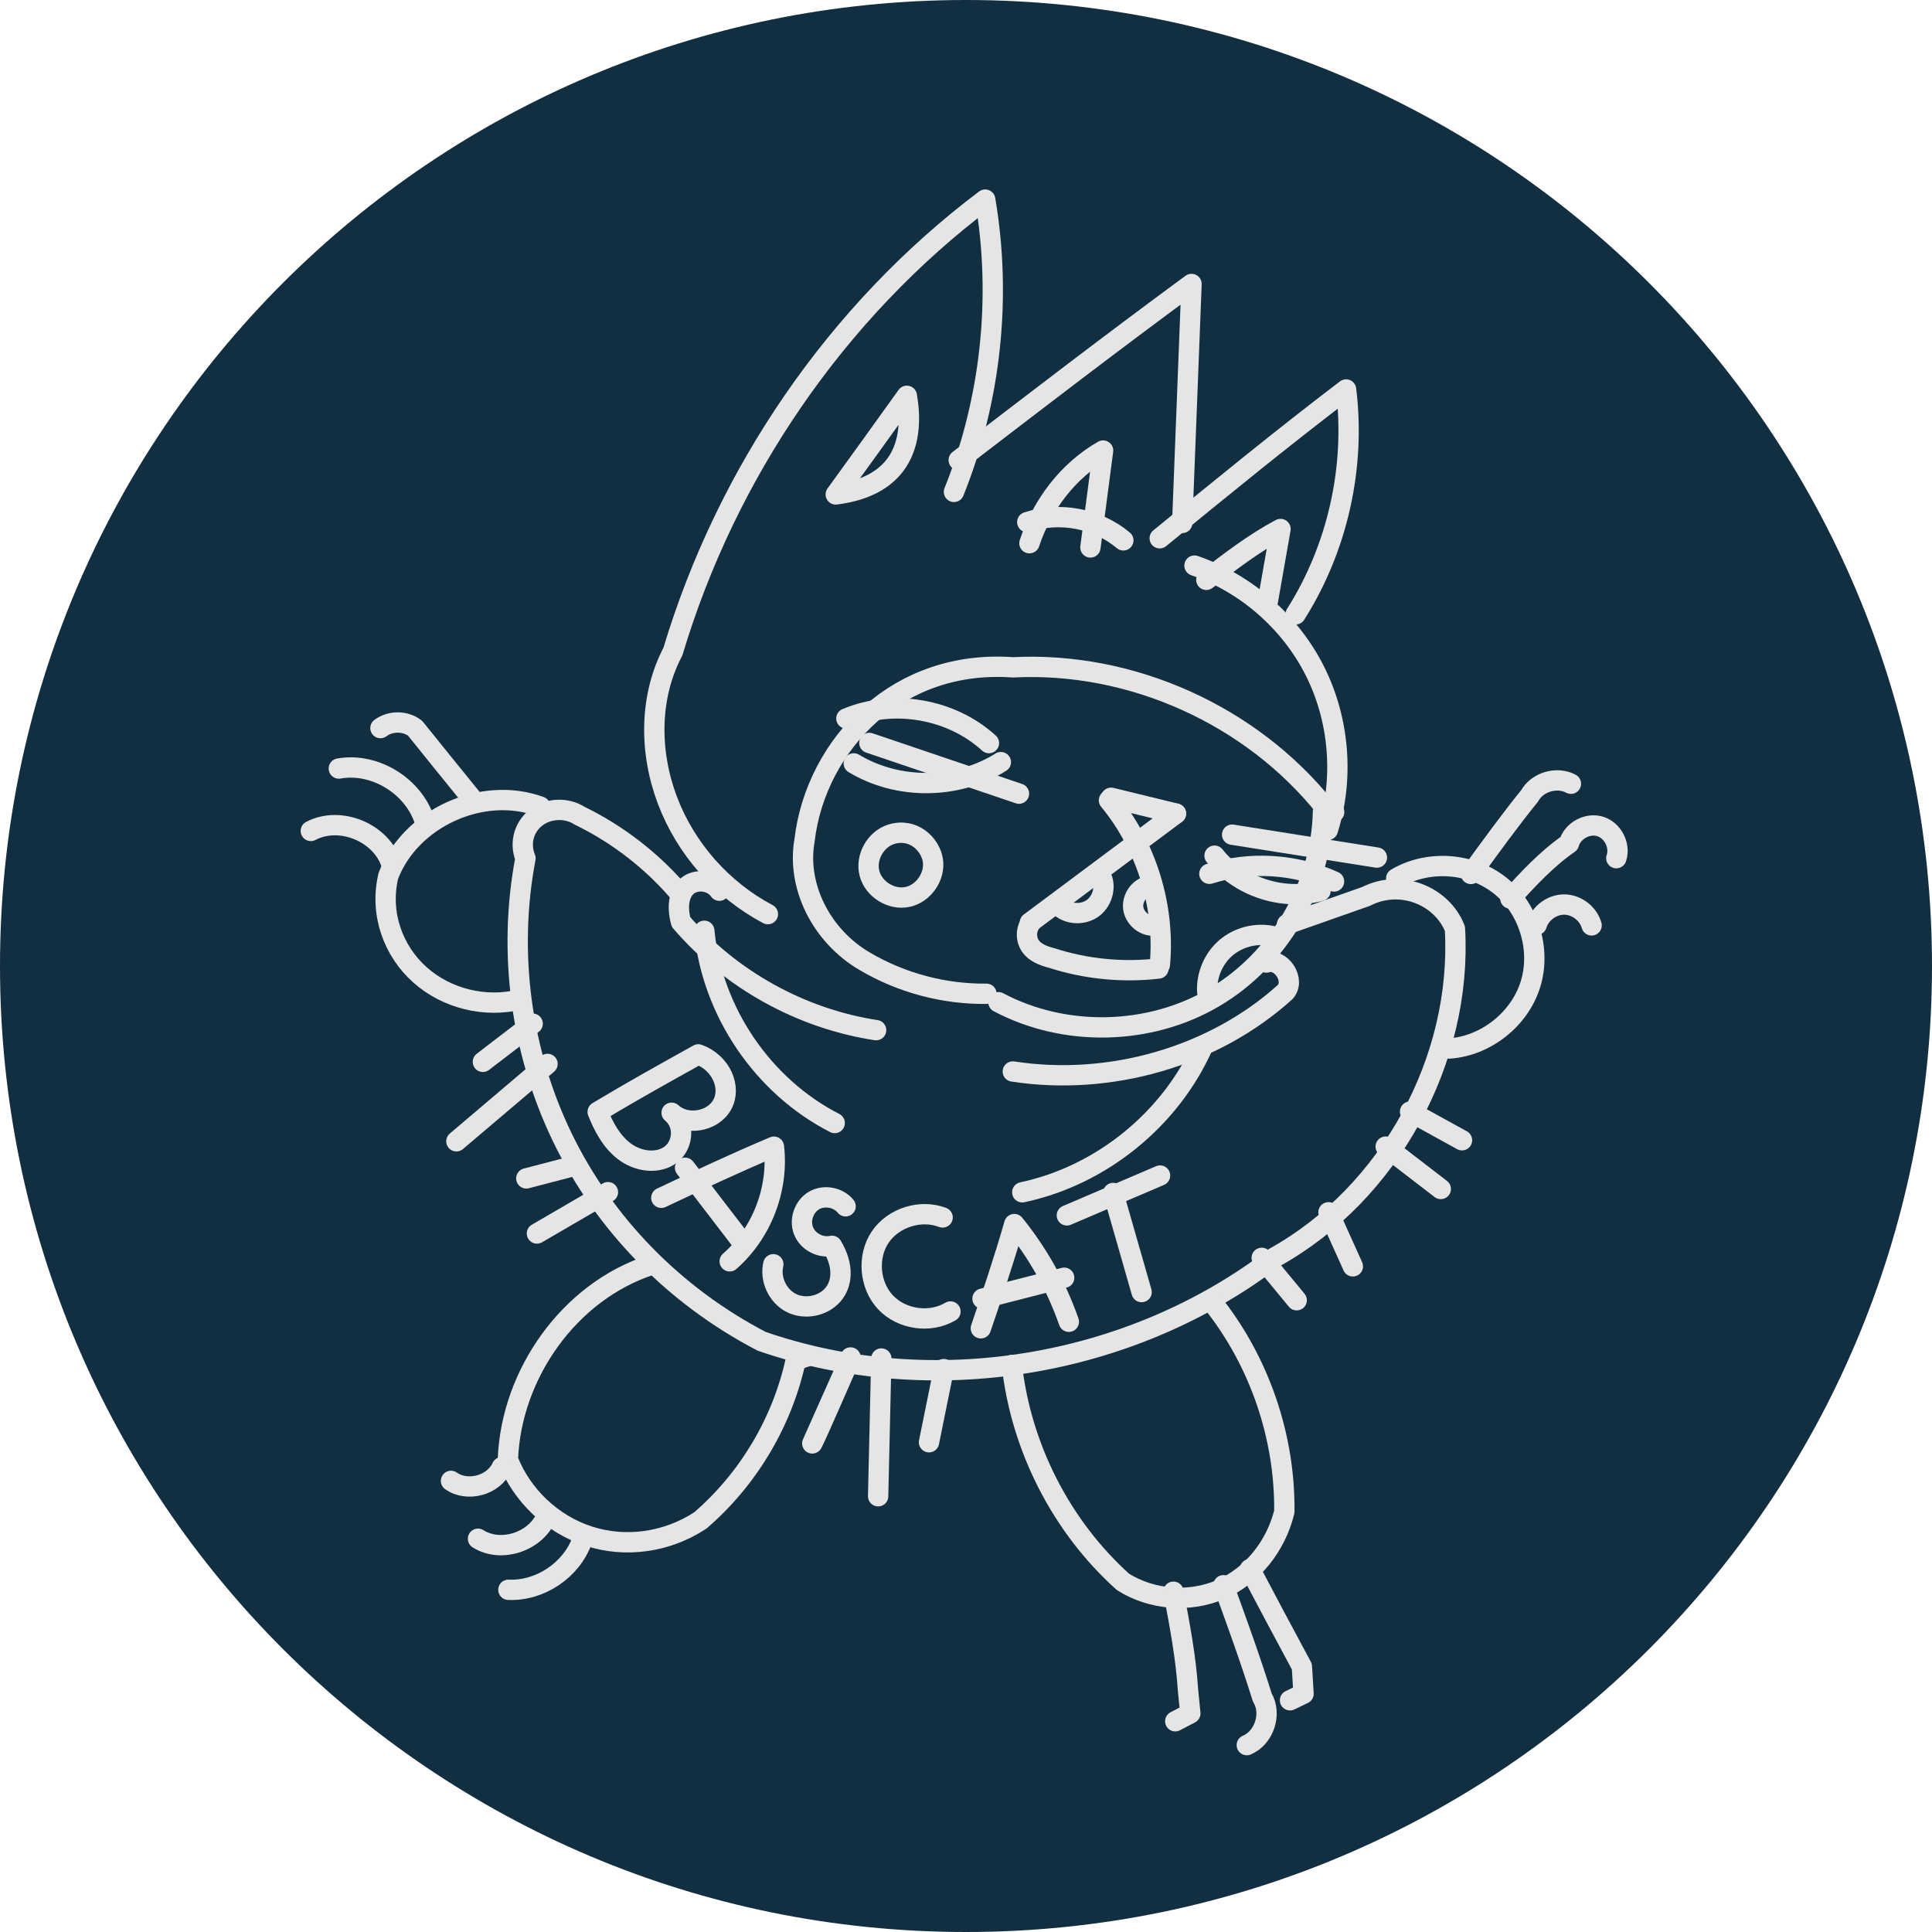
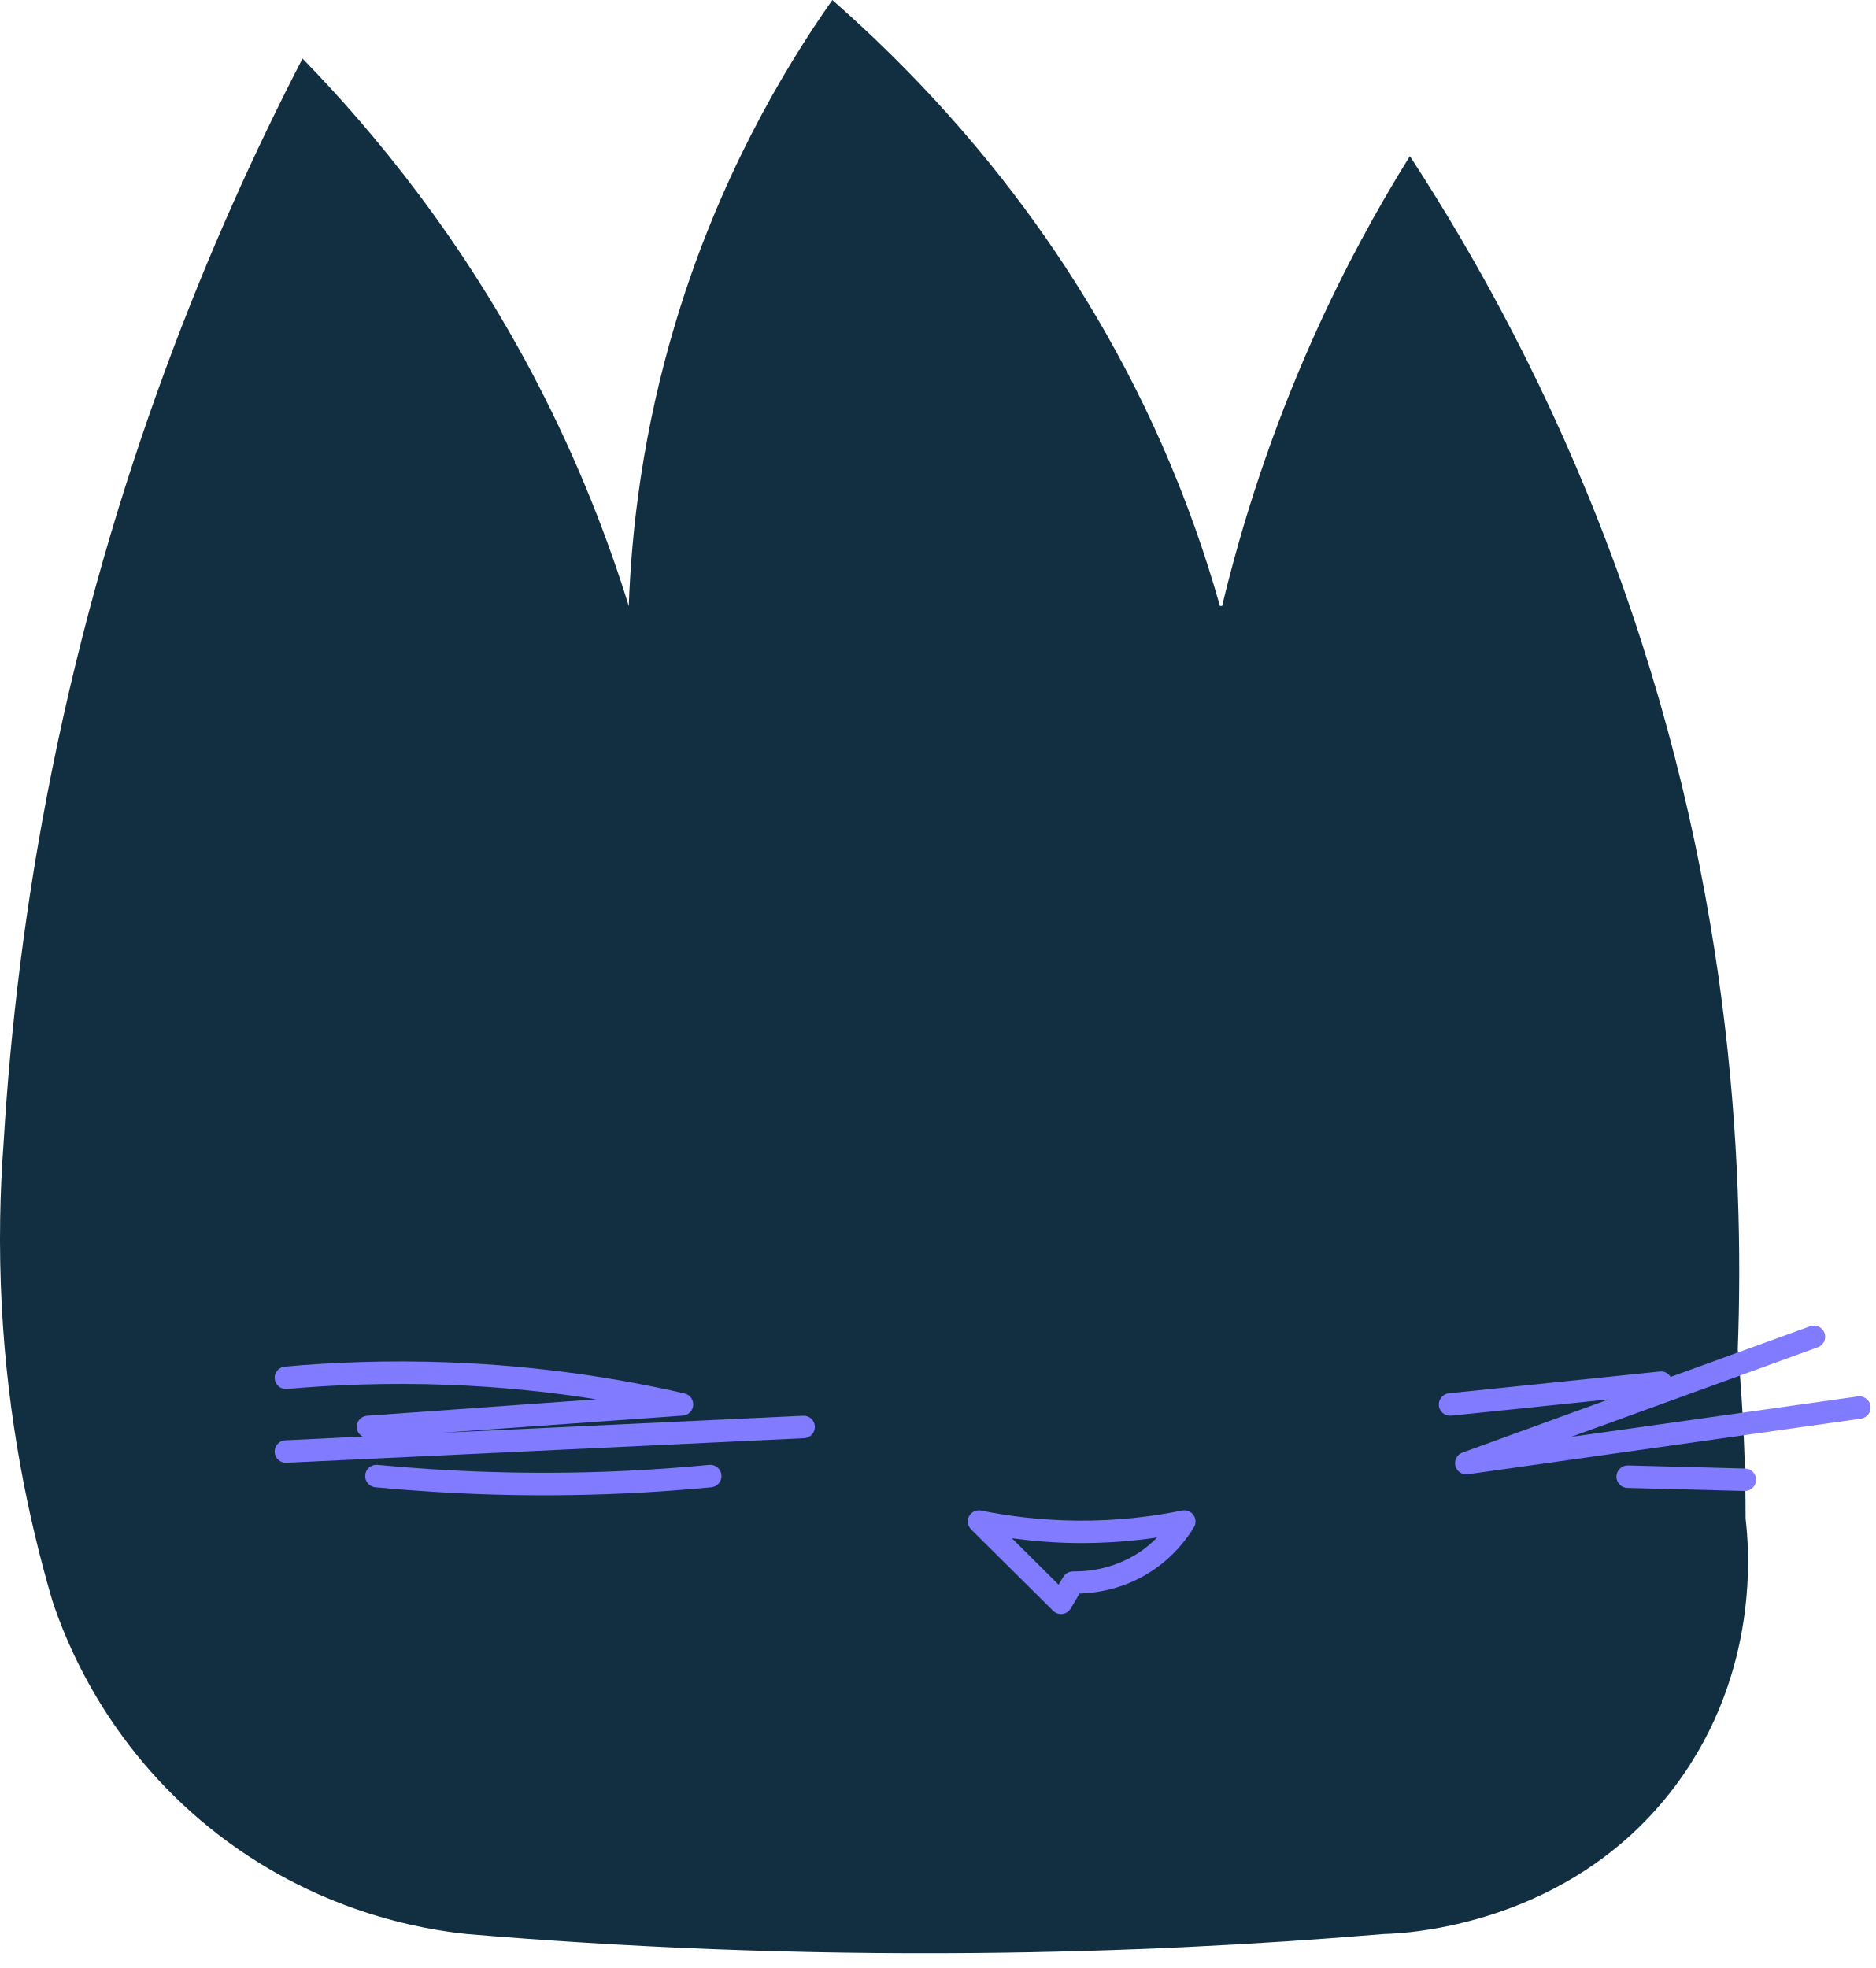
- <svg xmlns="http://www.w3.org/2000/svg" width="48" height="48" viewBox="0 0 48 48" fill="none">
-   <ellipse cx="24" cy="24" rx="24" ry="24" fill="#112F40" />
-   <path d="M19.078 22.711C17.941 22.111 17.035 21.084 16.581 19.881C16.127 18.678 16.128 17.309 16.718 16.189C18.049 11.748 20.785 7.739 24.477 4.959C24.891 7.389 24.619 9.933 23.701 12.221" stroke="#E5E5E5" stroke-width="0.505" stroke-linecap="round" stroke-linejoin="round" />
-   <path d="M23.819 11.431C25.73 9.964 27.641 8.497 29.603 7.055C29.526 9.034 29.449 11.014 29.372 12.993" stroke="#E5E5E5" stroke-width="0.505" stroke-linecap="round" stroke-linejoin="round" />
-   <path d="M28.813 13.373C30.326 12.136 31.839 10.898 33.443 9.677C33.682 11.609 33.231 13.619 32.189 15.263" stroke="#E5E5E5" stroke-width="0.505" stroke-linecap="round" stroke-linejoin="round" />
-   <path d="M29.677 14.052C30.959 14.495 32.054 15.454 32.665 16.664C33.276 17.875 33.396 19.326 32.99 20.62" stroke="#E5E5E5" stroke-width="0.505" stroke-linecap="round" stroke-linejoin="round" />
-   <path d="M24.806 24.9C26.453 25.774 28.553 25.729 30.16 24.784C31.768 23.839 32.83 22.028 32.869 20.163C32.961 20.167 33.054 20.172 33.147 20.176" stroke="#E5E5E5" stroke-width="0.505" stroke-linecap="round" stroke-linejoin="round" />
-   <path d="M24.508 24.69C23.456 24.702 22.401 24.422 21.493 23.888C20.396 23.252 19.789 22.005 19.988 20.883C20.127 19.677 20.728 18.53 21.64 17.728C22.552 16.926 23.766 16.478 25.166 16.58C28.109 16.427 31.092 17.77 32.93 20.074" stroke="#E5E5E5" stroke-width="0.505" stroke-linecap="round" stroke-linejoin="round" />
-   <path d="M25.522 12.972C26.324 12.702 27.261 12.88 27.909 13.425" stroke="#E5E5E5" stroke-width="0.505" stroke-linecap="round" stroke-linejoin="round" />
-   <path d="M25.576 13.496C25.895 12.535 26.543 11.687 27.406 11.194C27.301 11.996 27.196 12.799 27.091 13.601" stroke="#E5E5E5" stroke-width="0.505" stroke-linecap="round" stroke-linejoin="round" />
-   <path d="M20.764 12.284C21.349 11.476 21.934 10.668 22.53 9.834C22.718 10.917 22.45 12.071 20.764 12.284Z" stroke="#E5E5E5" stroke-width="0.505" stroke-linecap="round" stroke-linejoin="round" />
-   <path d="M29.971 14.406C30.564 13.949 31.158 13.492 31.814 13.143L31.5 14.932" stroke="#E5E5E5" stroke-width="0.505" stroke-linecap="round" stroke-linejoin="round" />
-   <path d="M27.552 19.884C28.483 21.011 28.948 22.512 28.817 23.968" stroke="#E5E5E5" stroke-width="0.505" stroke-linecap="round" stroke-linejoin="round" />
-   <path d="M29.217 20.214C28.007 21.117 26.797 22.02 25.587 22.923" stroke="#E5E5E5" stroke-width="0.505" stroke-linecap="round" stroke-linejoin="round" />
-   <path d="M27.604 19.82C28.141 19.951 28.678 20.082 29.215 20.213" stroke="#E5E5E5" stroke-width="0.505" stroke-linecap="round" stroke-linejoin="round" />
-   <path d="M25.582 22.968C25.487 23.128 25.493 23.343 25.596 23.498C25.7 23.653 25.895 23.742 26.124 23.8C26.977 24.076 27.89 24.166 28.781 24.063" stroke="#E5E5E5" stroke-width="0.505" stroke-linecap="round" stroke-linejoin="round" />
-   <path d="M26.395 22.575C26.615 22.725 26.93 22.721 27.146 22.566C27.362 22.41 27.465 22.112 27.391 21.856" stroke="#E5E5E5" stroke-width="0.505" stroke-linecap="round" stroke-linejoin="round" />
-   <path d="M28.495 22.022C28.275 22.095 28.125 22.336 28.156 22.566C28.188 22.795 28.398 22.987 28.629 22.998" stroke="#E5E5E5" stroke-width="0.505" stroke-linecap="round" stroke-linejoin="round" />
-   <path d="M31.609 23.256C31.208 23.17 30.768 23.282 30.457 23.549C30.145 23.817 29.969 24.235 29.994 24.645" stroke="#E5E5E5" stroke-width="0.505" stroke-linecap="round" stroke-linejoin="round" />
-   <path d="M22.137 20.729C21.749 20.853 21.499 21.306 21.602 21.7C21.705 22.094 22.144 22.367 22.543 22.285C22.942 22.203 23.238 21.779 23.177 21.376C23.116 20.973 22.686 20.555 22.138 20.729H22.137Z" stroke="#E5E5E5" stroke-width="0.505" stroke-linecap="round" stroke-linejoin="round" />
-   <path d="M30.612 20.737L34.209 21.306" stroke="#E5E5E5" stroke-width="0.505" stroke-linecap="round" stroke-linejoin="round" />
-   <path d="M30.047 21.709C31.056 21.39 32.182 21.46 33.144 21.9" stroke="#E5E5E5" stroke-width="0.505" stroke-linecap="round" stroke-linejoin="round" />
-   <path d="M30.175 21.259C30.781 22.029 31.861 22.388 32.807 22.135" stroke="#E5E5E5" stroke-width="0.505" stroke-linecap="round" stroke-linejoin="round" />
-   <path d="M21.599 18.458L25.316 19.718" stroke="#E5E5E5" stroke-width="0.505" stroke-linecap="round" stroke-linejoin="round" />
-   <path d="M21.212 18.966C22.309 19.629 23.78 19.617 24.866 18.935" stroke="#E5E5E5" stroke-width="0.505" stroke-linecap="round" stroke-linejoin="round" />
-   <path d="M21.028 17.85C22.194 17.359 23.636 17.608 24.57 18.462" stroke="#E5E5E5" stroke-width="0.505" stroke-linecap="round" stroke-linejoin="round" />
-   <path d="M17.872 22.129C17.712 21.896 17.359 21.825 17.122 21.978C16.885 22.131 16.803 22.481 16.919 22.906C18.149 24.337 19.901 25.309 21.767 25.594" stroke="#E5E5E5" stroke-width="0.505" stroke-linecap="round" stroke-linejoin="round" />
-   <path d="M17.498 23.125C17.686 25.123 18.951 26.988 20.738 27.901" stroke="#E5E5E5" stroke-width="0.505" stroke-linecap="round" stroke-linejoin="round" />
-   <path d="M16.895 22.203C16.206 21.389 15.342 20.724 14.398 20.265C14.085 20.064 13.65 20.075 13.347 20.291C13.043 20.506 12.891 20.913 13.055 21.325C12.611 23.658 12.939 26.132 13.976 28.269C15.012 30.406 16.751 32.194 18.923 33.324C23.141 34.783 28.068 33.99 31.666 31.241C34.526 29.65 36.332 26.335 36.148 23.075C35.835 22.271 34.818 21.825 33.94 22.271C33.285 22.502 32.631 22.733 31.976 22.963" stroke="#E5E5E5" stroke-width="0.505" stroke-linecap="round" stroke-linejoin="round" />
-   <path d="M34.688 21.824C35.473 21.358 36.541 21.428 37.258 21.993C37.975 22.557 38.294 23.579 38.025 24.451C37.756 25.323 36.916 25.988 36.006 26.05" stroke="#E5E5E5" stroke-width="0.505" stroke-linecap="round" stroke-linejoin="round" />
-   <path d="M37.524 22.324C37.97 21.836 38.416 21.349 38.981 20.955C39.069 20.639 39.443 20.435 39.757 20.533C40.071 20.631 40.264 21.01 40.157 21.321" stroke="#E5E5E5" stroke-width="0.505" stroke-linecap="round" stroke-linejoin="round" />
-   <path d="M38.179 22.977C38.267 22.685 38.562 22.47 38.866 22.473C39.171 22.476 39.46 22.698 39.543 22.991" stroke="#E5E5E5" stroke-width="0.505" stroke-linecap="round" stroke-linejoin="round" />
-   <path d="M36.544 21.713C37.03 21.044 37.516 20.374 38.004 19.772C38.195 19.427 38.681 19.284 39.029 19.472" stroke="#E5E5E5" stroke-width="0.505" stroke-linecap="round" stroke-linejoin="round" />
-   <path d="M12.925 24.83C12.063 25.048 11.1 24.813 10.436 24.222C9.772 23.631 9.425 22.703 9.648 21.762C10.19 20.327 11.982 19.508 13.422 20.04" stroke="#E5E5E5" stroke-width="0.505" stroke-linecap="round" stroke-linejoin="round" />
-   <path d="M9.728 21.481C9.487 20.69 8.454 20.259 7.722 20.644" stroke="#E5E5E5" stroke-width="0.505" stroke-linecap="round" stroke-linejoin="round" />
-   <path d="M8.418 19.094C9.357 18.926 10.367 19.591 10.585 20.519" stroke="#E5E5E5" stroke-width="0.505" stroke-linecap="round" stroke-linejoin="round" />
-   <path d="M11.708 19.819C11.244 19.246 10.779 18.674 10.313 18.093C10.069 17.904 9.698 17.903 9.452 18.089" stroke="#E5E5E5" stroke-width="0.505" stroke-linecap="round" stroke-linejoin="round" />
-   <path d="M25.163 26.621C27.586 26.994 30.158 26.248 31.927 24.649C32.197 24.362 31.839 23.793 31.463 23.914" stroke="#E5E5E5" stroke-width="0.505" stroke-linecap="round" stroke-linejoin="round" />
-   <path d="M25.398 29.622C27.358 29.207 29.083 27.807 29.894 25.975" stroke="#E5E5E5" stroke-width="0.505" stroke-linecap="round" stroke-linejoin="round" />
-   <path d="M16.164 31.431C14.162 32.083 12.699 34.12 12.618 36.264C12.961 37.151 13.717 37.869 14.621 38.164C15.525 38.46 16.559 38.327 17.399 37.775C18.587 36.753 19.431 35.338 19.767 33.807C19.876 33.76 19.986 33.713 20.101 33.688H20.078" stroke="#E5E5E5" stroke-width="0.505" stroke-linecap="round" stroke-linejoin="round" />
-   <path d="M25.139 33.913C25.369 35.972 26.376 37.934 27.902 39.303C28.617 39.752 29.556 39.824 30.331 39.489C31.106 39.154 31.697 38.421 31.909 37.558C31.929 35.695 31.291 33.831 30.132 32.372" stroke="#E5E5E5" stroke-width="0.505" stroke-linecap="round" stroke-linejoin="round" />
-   <path d="M29.154 39.546C29.309 40.367 29.465 41.189 29.516 41.995L29.573 42.569C29.448 42.634 29.323 42.699 29.199 42.764" stroke="#E5E5E5" stroke-width="0.505" stroke-linecap="round" stroke-linejoin="round" />
-   <path d="M30.396 39.385C30.728 40.297 31.06 41.21 31.361 42.173C31.605 42.576 31.41 43.175 30.976 43.357" stroke="#E5E5E5" stroke-width="0.505" stroke-linecap="round" stroke-linejoin="round" />
-   <path d="M31.055 38.984C31.477 39.784 31.9 40.584 32.345 41.406C32.359 41.631 32.373 41.856 32.386 42.081C32.275 42.135 32.162 42.189 32.05 42.243" stroke="#E5E5E5" stroke-width="0.505" stroke-linecap="round" stroke-linejoin="round" />
-   <path d="M11.205 36.792C11.612 37.079 12.263 36.903 12.469 36.45" stroke="#E5E5E5" stroke-width="0.505" stroke-linecap="round" stroke-linejoin="round" />
-   <path d="M11.876 38.23C12.47 38.606 13.38 38.278 13.598 37.609" stroke="#E5E5E5" stroke-width="0.505" stroke-linecap="round" stroke-linejoin="round" />
-   <path d="M12.631 39.498C13.416 39.532 14.194 39.012 14.461 38.273" stroke="#E5E5E5" stroke-width="0.505" stroke-linecap="round" stroke-linejoin="round" />
-   <path d="M17.349 26.196C16.529 26.652 15.708 27.108 14.849 27.624C14.996 27.993 15.191 28.358 15.506 28.6C15.821 28.841 16.282 28.928 16.619 28.718C16.956 28.509 17.057 27.961 16.686 27.646C17.043 27.979 17.705 27.875 17.942 27.448C18.18 27.022 17.921 26.404 17.349 26.196H17.349Z" stroke="#E5E5E5" stroke-width="0.505" stroke-linecap="round" stroke-linejoin="round" />
-   <path d="M16.43 29.759C17.332 29.334 18.234 28.908 19.228 28.489C19.35 29.54 18.926 30.64 18.129 31.337" stroke="#E5E5E5" stroke-width="0.505" stroke-linecap="round" stroke-linejoin="round" />
-   <path d="M17.02 29.012C17.477 29.608 17.934 30.204 18.391 30.799" stroke="#E5E5E5" stroke-width="0.505" stroke-linecap="round" stroke-linejoin="round" />
-   <path d="M19.213 31.41C19.126 31.777 19.315 32.192 19.65 32.367C19.984 32.541 20.433 32.459 20.684 32.178C20.936 31.896 20.966 31.442 20.67 30.952C20.388 31.016 20.07 30.849 19.964 30.58C19.857 30.311 19.974 29.973 20.224 29.826C20.474 29.68 20.827 29.745 21.009 29.97" stroke="#E5E5E5" stroke-width="0.505" stroke-linecap="round" stroke-linejoin="round" />
-   <path d="M23.419 30.247C22.872 30.037 22.194 30.251 21.867 30.737C21.541 31.223 21.6 31.933 22.003 32.358C22.405 32.784 23.11 32.883 23.614 32.584" stroke="#E5E5E5" stroke-width="0.505" stroke-linecap="round" stroke-linejoin="round" />
-   <path d="M24.369 33.001C24.65 32.173 24.931 31.344 25.2 30.412C25.787 31.134 26.248 31.96 26.555 32.839" stroke="#E5E5E5" stroke-width="0.505" stroke-linecap="round" stroke-linejoin="round" />
-   <path d="M24.41 32.264C25.086 32.09 25.762 31.918 26.439 31.745" stroke="#E5E5E5" stroke-width="0.505" stroke-linecap="round" stroke-linejoin="round" />
-   <path d="M26.506 30.196L28.821 29.206" stroke="#E5E5E5" stroke-width="0.505" stroke-linecap="round" stroke-linejoin="round" />
-   <path d="M27.657 29.639L28.363 32.101" stroke="#E5E5E5" stroke-width="0.505" stroke-linecap="round" stroke-linejoin="round" />
-   <path d="M31.347 31.251C31.637 31.602 31.926 31.953 32.216 32.304" stroke="#E5E5E5" stroke-width="0.505" stroke-linecap="round" stroke-linejoin="round" />
-   <path d="M33.006 30.119L33.611 31.462" stroke="#E5E5E5" stroke-width="0.505" stroke-linecap="round" stroke-linejoin="round" />
-   <path d="M34.427 28.487C34.884 28.838 35.34 29.189 35.796 29.54" stroke="#E5E5E5" stroke-width="0.505" stroke-linecap="round" stroke-linejoin="round" />
-   <path d="M35.033 27.618C35.463 27.855 35.893 28.092 36.323 28.329" stroke="#E5E5E5" stroke-width="0.505" stroke-linecap="round" stroke-linejoin="round" />
-   <path d="M21.132 33.726C20.815 34.437 20.498 35.149 20.181 35.861C20.244 35.737 20.306 35.614 21.132 33.726Z" stroke="#E5E5E5" stroke-width="0.505" stroke-linecap="round" stroke-linejoin="round" />
-   <path d="M21.896 33.752C21.869 34.893 21.843 36.034 21.817 37.174" stroke="#E5E5E5" stroke-width="0.505" stroke-linecap="round" stroke-linejoin="round" />
-   <path d="M23.449 34.015L23.081 35.832" stroke="#E5E5E5" stroke-width="0.505" stroke-linecap="round" stroke-linejoin="round" />
-   <path d="M13.34 30.646C13.928 30.303 14.516 29.961 15.104 29.619" stroke="#E5E5E5" stroke-width="0.505" stroke-linecap="round" stroke-linejoin="round" />
-   <path d="M13.076 29.277C13.48 29.171 13.884 29.066 14.288 28.961" stroke="#E5E5E5" stroke-width="0.505" stroke-linecap="round" stroke-linejoin="round" />
-   <path d="M11.339 28.355C12.094 27.715 12.848 27.074 13.603 26.433" stroke="#E5E5E5" stroke-width="0.505" stroke-linecap="round" stroke-linejoin="round" />
-   <path d="M11.997 26.381C12.409 26.065 12.822 25.749 13.234 25.433" stroke="#E5E5E5" stroke-width="0.505" stroke-linecap="round" stroke-linejoin="round" />
+ <svg xmlns="http://www.w3.org/2000/svg" width="81" height="85" viewBox="0 0 81 85" fill="none">
+   <path d="M75.39 65.576C75.39 63.447 75.302 60.997 75.052 58.288C75.356 50.096 74.725 37.695 69.564 23.891C66.981 16.984 63.841 11.265 60.89 6.743C59.468 9.026 58.033 11.645 56.71 14.607C54.891 18.68 53.641 22.594 52.781 26.173H52.687C52.063 23.962 51.242 21.599 50.159 19.148C46.183 10.159 40.424 3.931 35.947 0C33.789 3.075 31.057 7.72 29.202 13.849C27.752 18.639 27.273 22.909 27.155 26.173C26.259 23.286 24.994 19.99 23.18 16.498C19.975 10.331 16.184 5.73 13.065 2.529C9.112 10.181 4.791 20.567 2.227 33.358C1.069 39.131 0.445 44.514 0.155 49.372C0.076 50.434 0.025 51.515 0.007 52.618C0.007 52.62 0.007 52.623 0.007 52.626C-0.013 53.883 0.01 55.164 0.079 56.469C0.339 61.273 1.204 65.527 2.257 69.122C2.845 70.901 4.573 75.335 9.077 78.963C13.589 82.598 18.303 83.338 20.165 83.532C26.924 84.101 34.29 84.427 42.183 84.352C48.399 84.294 54.271 83.994 59.757 83.532C60.665 83.51 67.808 83.211 72.355 77.131C76.047 72.195 75.533 66.784 75.388 65.576H75.39Z" fill="#112F40" />
+   <path d="M30.63 63.269C30.896 63.245 31.132 63.442 31.158 63.708C31.183 63.974 30.988 64.21 30.722 64.236C29.52 64.35 28.257 64.444 26.942 64.504C22.962 64.686 19.35 64.534 16.212 64.236C15.945 64.21 15.748 63.974 15.773 63.708C15.798 63.441 16.037 63.244 16.303 63.269C19.402 63.564 22.969 63.714 26.898 63.535C28.196 63.475 29.443 63.382 30.63 63.269ZM19.404 58.842C23.495 58.998 26.945 59.582 29.563 60.184C29.796 60.238 29.957 60.457 29.939 60.696C29.92 60.934 29.729 61.123 29.49 61.141C27.23 61.303 24.968 61.465 22.707 61.627C21.492 61.714 20.275 61.799 19.06 61.886L34.685 61.147C34.952 61.135 35.181 61.341 35.193 61.608C35.206 61.875 34.996 62.103 34.729 62.117L12.369 63.178C12.102 63.19 11.876 62.984 11.863 62.717C11.851 62.449 12.057 62.221 12.324 62.208L15.662 62.047C15.523 61.971 15.419 61.835 15.406 61.665C15.388 61.398 15.588 61.167 15.855 61.147C18.115 60.985 20.378 60.823 22.638 60.661C23.675 60.587 24.714 60.511 25.751 60.437C23.867 60.138 21.727 59.901 19.369 59.811C16.736 59.712 14.381 59.813 12.391 59.991C12.124 60.015 11.888 59.819 11.863 59.552C11.839 59.286 12.036 59.049 12.302 59.025C14.328 58.843 16.725 58.741 19.404 58.842Z" fill="#817CFF" />
+   <path d="M75.369 63.427C75.636 63.434 75.849 63.656 75.843 63.923C75.836 64.19 75.612 64.403 75.344 64.396L70.285 64.264C70.018 64.257 69.805 64.036 69.812 63.768C69.819 63.501 70.043 63.287 70.311 63.294L75.369 63.427ZM78.177 57.282C78.428 57.191 78.707 57.321 78.799 57.572C78.889 57.823 78.759 58.099 78.508 58.191L67.857 62.059L80.236 60.313C80.5 60.276 80.747 60.462 80.785 60.727C80.822 60.991 80.636 61.235 80.371 61.273L63.392 63.676C63.147 63.71 62.915 63.553 62.855 63.313C62.795 63.072 62.928 62.823 63.161 62.738L69.48 60.44L62.675 61.144C62.409 61.171 62.169 60.977 62.141 60.711C62.114 60.445 62.308 60.205 62.574 60.177L71.694 59.236C71.885 59.217 72.057 59.316 72.151 59.47L78.177 57.282Z" fill="#817CFF" />
+   <path d="M51.049 65.241C51.238 65.202 51.434 65.279 51.545 65.437C51.656 65.595 51.662 65.806 51.561 65.97C51.272 66.442 50.699 67.235 49.707 67.878C48.498 68.661 47.295 68.805 46.619 68.828C46.578 68.898 46.54 68.97 46.499 69.04C46.413 69.184 46.328 69.328 46.243 69.472C46.167 69.601 46.035 69.69 45.886 69.709C45.738 69.728 45.588 69.676 45.482 69.57C44.302 68.399 43.122 67.229 41.942 66.059L41.945 66.056C41.856 65.967 41.797 65.848 41.797 65.715C41.797 65.519 41.916 65.341 42.097 65.266C42.19 65.228 42.29 65.224 42.384 65.244C43.511 65.474 44.896 65.659 46.483 65.677C48.276 65.696 49.825 65.491 51.049 65.241ZM49.976 66.406C48.949 66.555 47.771 66.66 46.471 66.646C45.465 66.635 44.538 66.55 43.701 66.438C44.374 67.105 45.046 67.775 45.719 68.443C45.785 68.331 45.855 68.22 45.921 68.108L46 68.007C46.091 67.919 46.214 67.87 46.344 67.871C46.828 67.878 48.002 67.827 49.177 67.066C49.494 66.861 49.754 66.627 49.976 66.406Z" fill="#817CFF" />
</svg>
